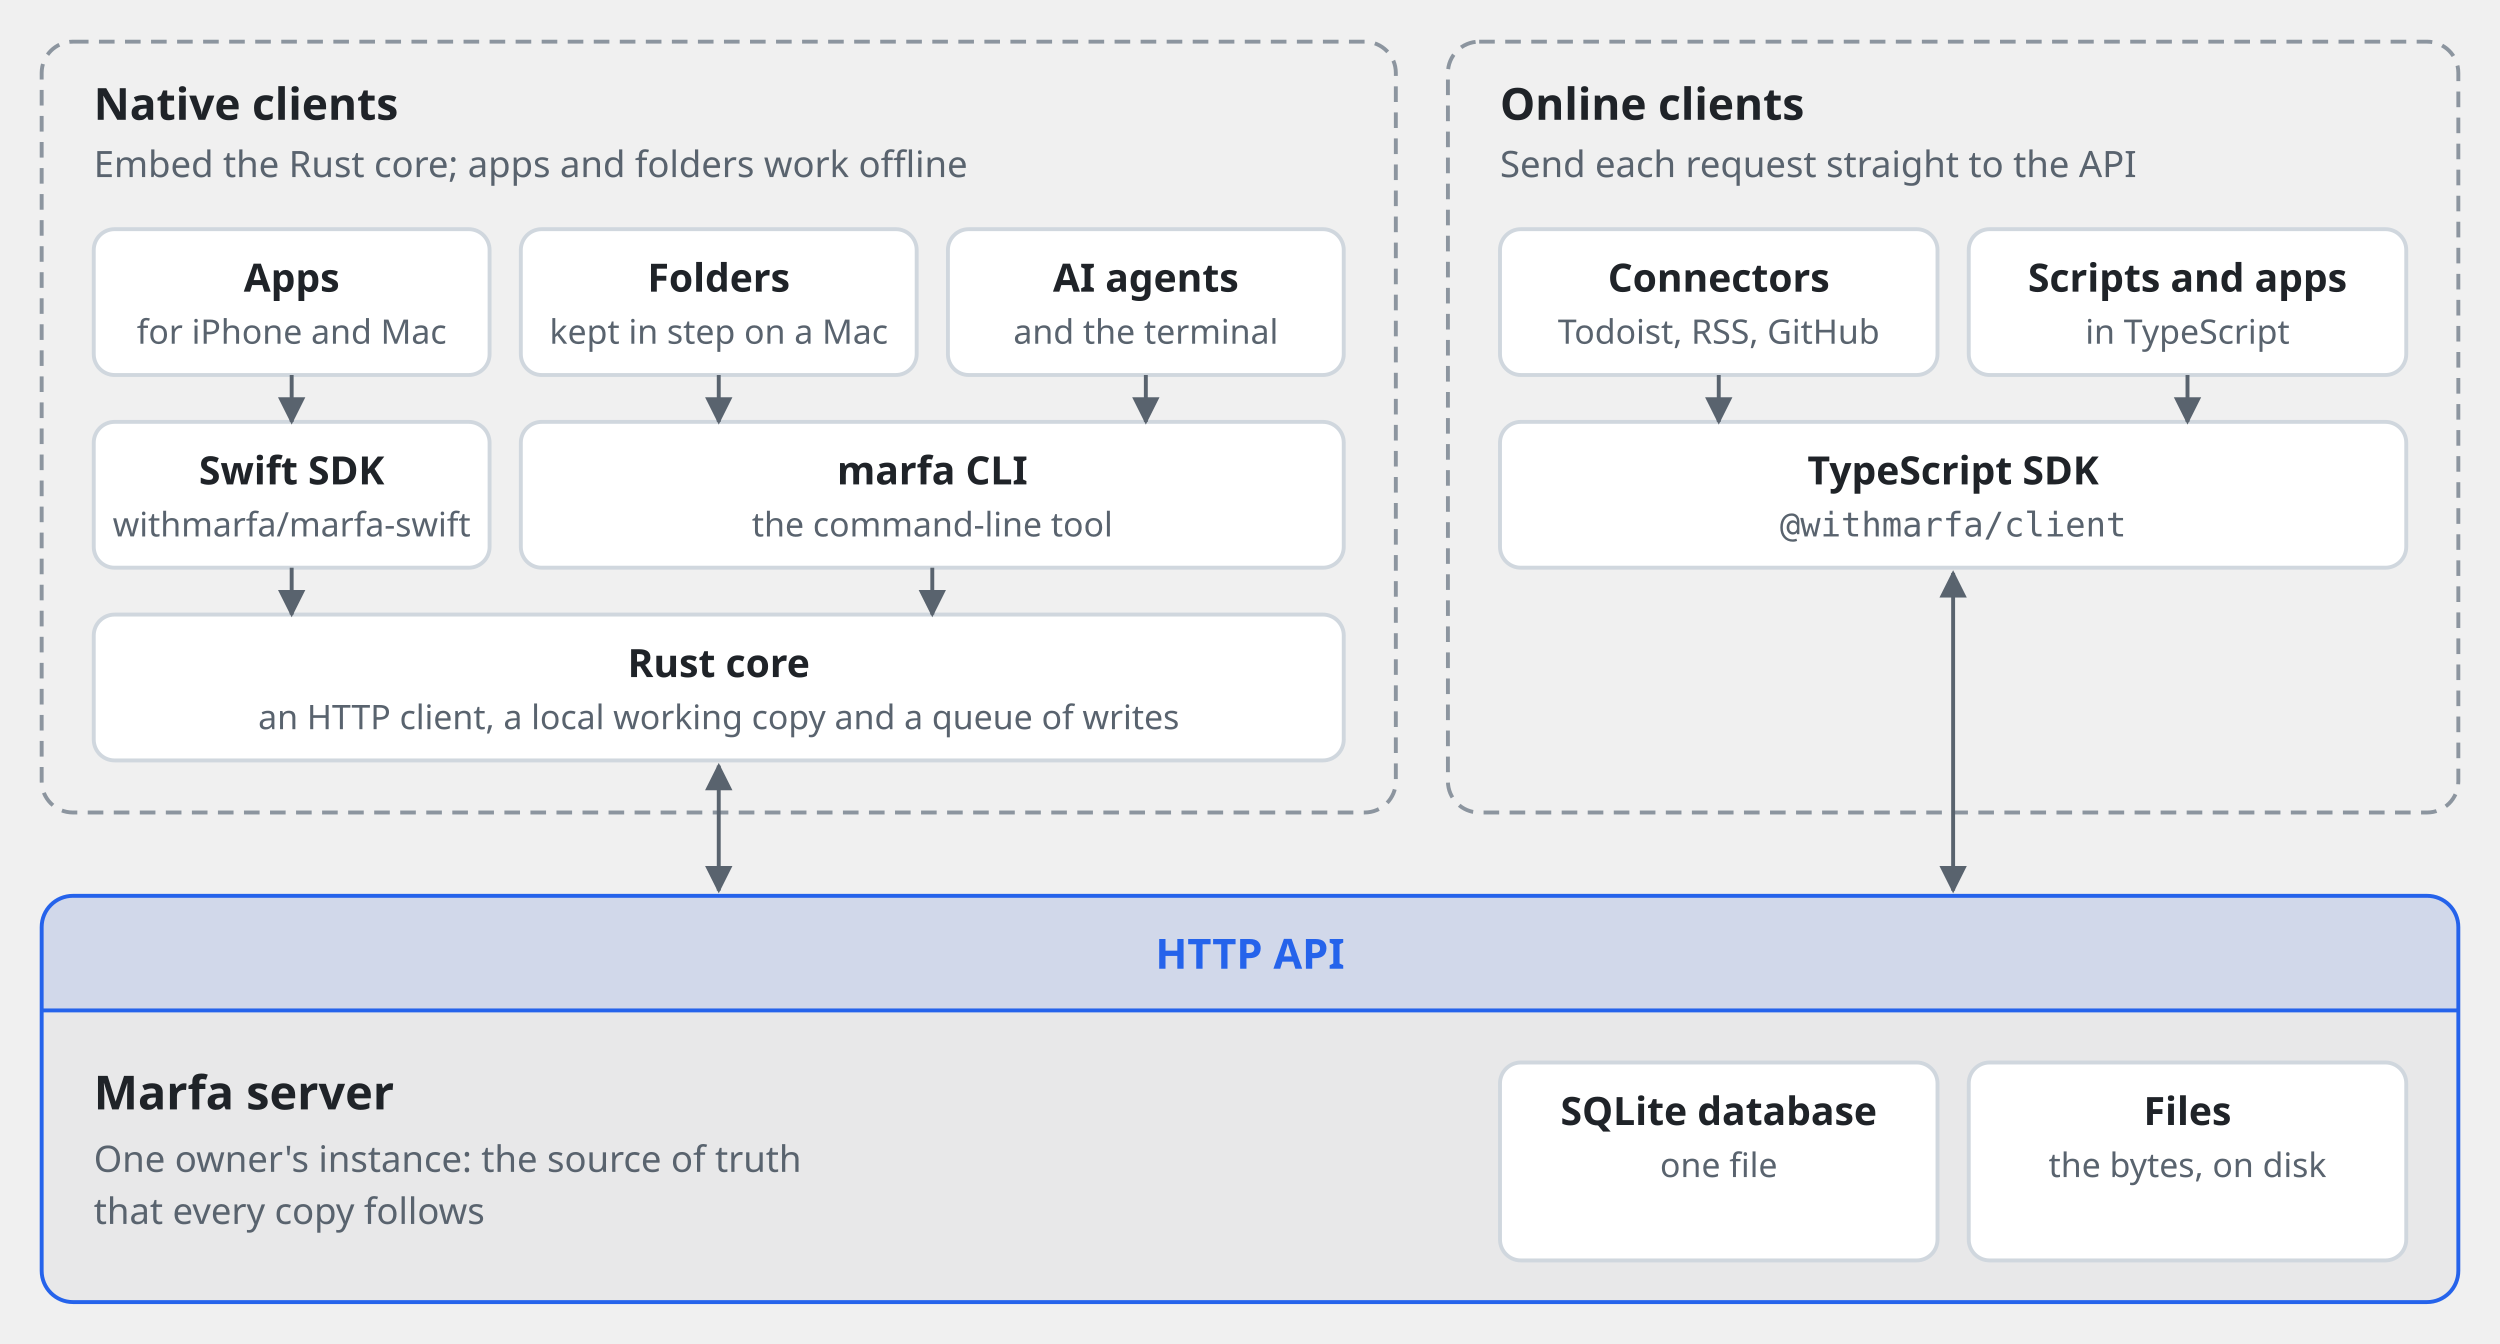
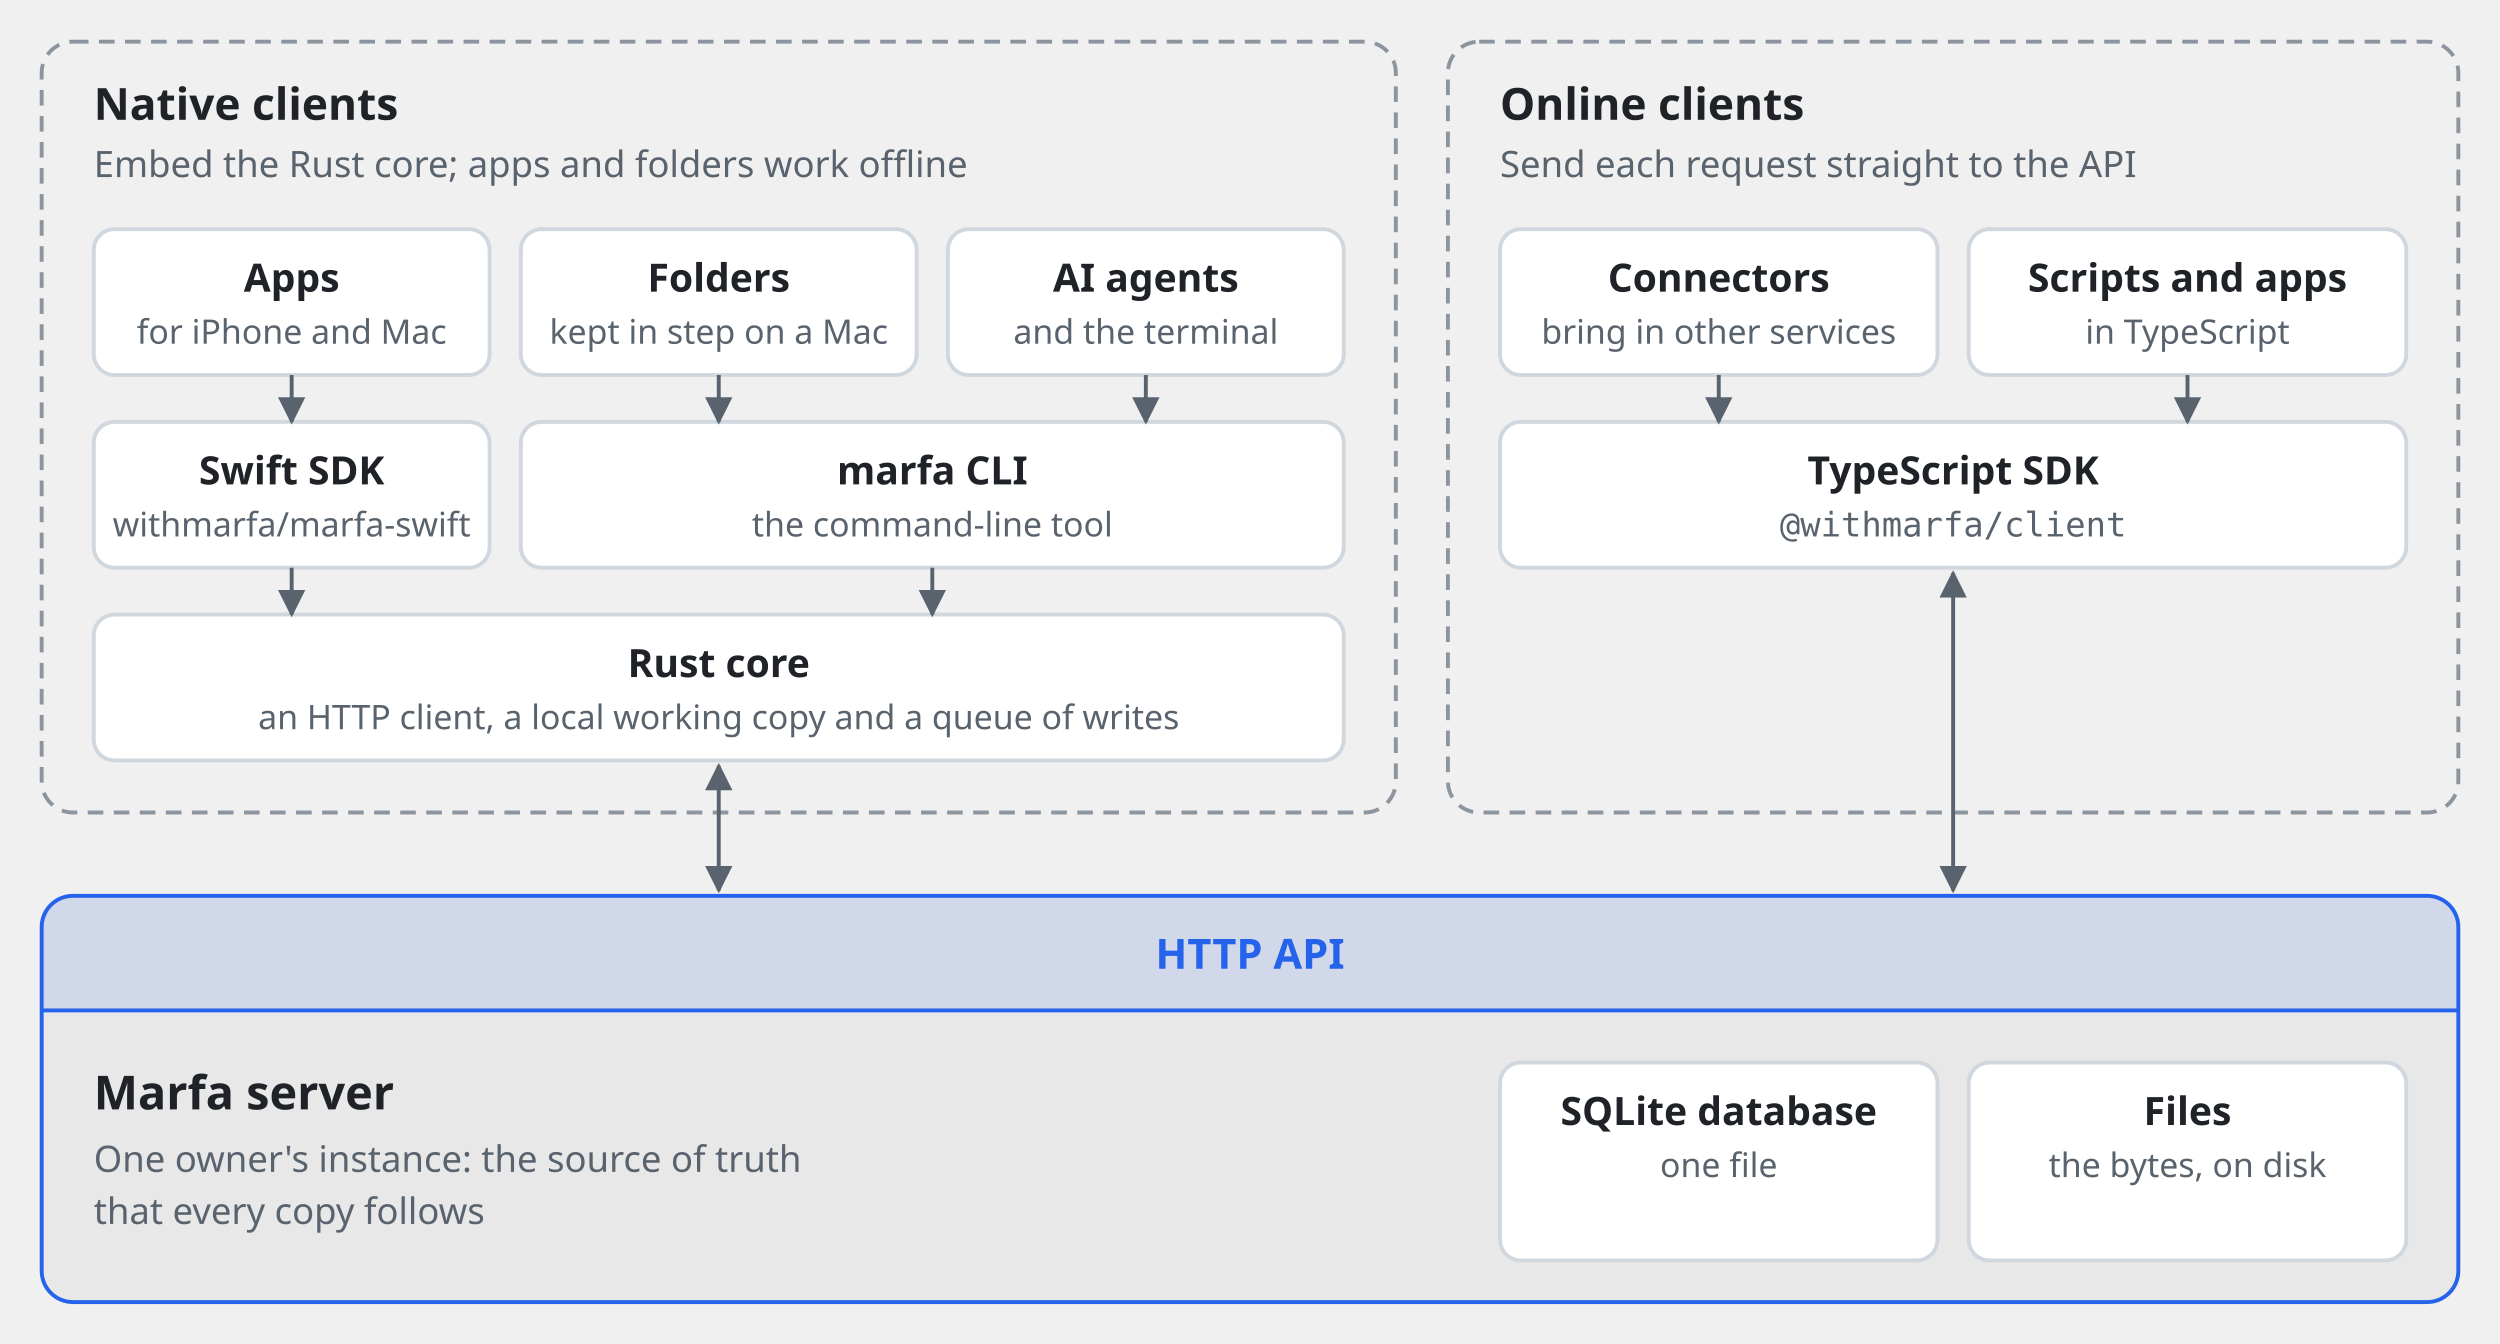
<svg xmlns="http://www.w3.org/2000/svg" width="960" height="516" viewBox="0 0 960 516" font-family="-apple-system, BlinkMacSystemFont, 'Segoe UI', 'Noto Sans', Helvetica, Arial, sans-serif" role="img" aria-labelledby="title desc">
  <defs>
    <marker id="head" viewBox="0 0 10 10" refX="9" refY="5" markerWidth="7" markerHeight="7" orient="auto-start-reverse">
      <path d="M0 0 L10 5 L0 10 z" fill="#59636e" />
    </marker>
  </defs>
  <rect x="16" y="16" width="520" height="296" rx="12" fill="none" stroke="#8c959f" stroke-width="1.5" stroke-dasharray="6 4" />
  <text x="36" y="46" font-size="17" font-weight="700" fill="#1f2328" text-anchor="start">Native clients</text>
  <text x="36" y="68" font-size="14" font-weight="400" fill="#59636e" text-anchor="start">Embed the Rust core; apps and folders work offline</text>
  <rect x="36" y="88" width="152" height="56" rx="8" fill="#ffffff" stroke="#d0d7de" stroke-width="1.5" />
  <text x="112.0" y="112" font-size="15" font-weight="600" fill="#1f2328" text-anchor="middle">Apps</text>
  <text x="112.0" y="132" font-size="13" font-weight="400" fill="#59636e" text-anchor="middle">for iPhone and Mac</text>
  <rect x="200" y="88" width="152" height="56" rx="8" fill="#ffffff" stroke="#d0d7de" stroke-width="1.5" />
  <text x="276.0" y="112" font-size="15" font-weight="600" fill="#1f2328" text-anchor="middle">Folders</text>
  <text x="276.0" y="132" font-size="13" font-weight="400" fill="#59636e" text-anchor="middle">kept in step on a Mac</text>
  <rect x="364" y="88" width="152" height="56" rx="8" fill="#ffffff" stroke="#d0d7de" stroke-width="1.5" />
  <text x="440.0" y="112" font-size="15" font-weight="600" fill="#1f2328" text-anchor="middle">AI agents</text>
  <text x="440.0" y="132" font-size="13" font-weight="400" fill="#59636e" text-anchor="middle">and the terminal</text>
  <rect x="36" y="162" width="152" height="56" rx="8" fill="#ffffff" stroke="#d0d7de" stroke-width="1.5" />
  <text x="112.0" y="186" font-size="15" font-weight="600" fill="#1f2328" text-anchor="middle">Swift SDK</text>
  <text x="112.0" y="206" font-size="13" font-weight="400" fill="#59636e" text-anchor="middle">withmarfa/marfa-swift</text>
  <rect x="200" y="162" width="316" height="56" rx="8" fill="#ffffff" stroke="#d0d7de" stroke-width="1.5" />
  <text x="358.0" y="186" font-size="15" font-weight="600" fill="#1f2328" text-anchor="middle">marfa CLI</text>
  <text x="358.0" y="206" font-size="13" font-weight="400" fill="#59636e" text-anchor="middle">the command-line tool</text>
  <rect x="36" y="236" width="480" height="56" rx="8" fill="#ffffff" stroke="#d0d7de" stroke-width="1.5" />
  <text x="276.0" y="260" font-size="15" font-weight="600" fill="#1f2328" text-anchor="middle">Rust core</text>
  <text x="276.0" y="280" font-size="13" font-weight="400" fill="#59636e" text-anchor="middle">an HTTP client, a local working copy and a queue of writes</text>
  <line x1="112.0" y1="144" x2="112.0" y2="162" stroke="#59636e" stroke-width="1.5" marker-end="url(#head)" />
  <line x1="276.0" y1="144" x2="276.0" y2="162" stroke="#59636e" stroke-width="1.5" marker-end="url(#head)" />
  <line x1="440.0" y1="144" x2="440.0" y2="162" stroke="#59636e" stroke-width="1.5" marker-end="url(#head)" />
  <line x1="112.0" y1="218" x2="112.0" y2="236" stroke="#59636e" stroke-width="1.5" marker-end="url(#head)" />
  <line x1="358.0" y1="218" x2="358.0" y2="236" stroke="#59636e" stroke-width="1.5" marker-end="url(#head)" />
  <rect x="556" y="16" width="388" height="296" rx="12" fill="none" stroke="#8c959f" stroke-width="1.5" stroke-dasharray="6 4" />
  <text x="576" y="46" font-size="17" font-weight="700" fill="#1f2328" text-anchor="start">Online clients</text>
  <text x="576" y="68" font-size="14" font-weight="400" fill="#59636e" text-anchor="start">Send each request straight to the API</text>
  <rect x="576" y="88" width="168.0" height="56" rx="8" fill="#ffffff" stroke="#d0d7de" stroke-width="1.5" />
  <text x="660.0" y="112" font-size="15" font-weight="600" fill="#1f2328" text-anchor="middle">Connectors</text>
-   <text x="660.0" y="132" font-size="13" font-weight="400" fill="#59636e" text-anchor="middle">Todoist, RSS, GitHub</text>
+   <text x="660.0" y="132" font-size="13" font-weight="400" fill="#59636e" text-anchor="middle">bring in other services</text>
  <rect x="756.0" y="88" width="168.0" height="56" rx="8" fill="#ffffff" stroke="#d0d7de" stroke-width="1.5" />
  <text x="840.0" y="112" font-size="15" font-weight="600" fill="#1f2328" text-anchor="middle">Scripts and apps</text>
  <text x="840.0" y="132" font-size="13" font-weight="400" fill="#59636e" text-anchor="middle">in TypeScript</text>
  <rect x="576" y="162" width="348" height="56" rx="8" fill="#ffffff" stroke="#d0d7de" stroke-width="1.5" />
  <text x="750.0" y="186" font-size="15" font-weight="600" fill="#1f2328" text-anchor="middle">TypeScript SDK</text>
  <text x="750.0" y="206" font-size="13" font-weight="400" fill="#59636e" text-anchor="middle" font-family="ui-monospace, SFMono-Regular, Menlo, Consolas, monospace">@withmarfa/client</text>
  <line x1="660.0" y1="144" x2="660.0" y2="162" stroke="#59636e" stroke-width="1.5" marker-end="url(#head)" />
  <line x1="840.0" y1="144" x2="840.0" y2="162" stroke="#59636e" stroke-width="1.5" marker-end="url(#head)" />
  <rect x="16" y="344" width="928" height="156" rx="12" fill="#8c959f" fill-opacity="0.08" stroke="#2563eb" stroke-width="1.5" />
  <path d="M16 356 a12 12 0 0 1 12 -12 h904 a12 12 0 0 1 12 12 v32 h-928 z" fill="#2563eb" fill-opacity="0.12" />
  <line x1="16" y1="388" x2="944" y2="388" stroke="#2563eb" stroke-width="1.5" />
  <text x="480.0" y="372" font-size="16" font-weight="700" fill="#2563eb" text-anchor="middle">HTTP API</text>
  <text x="36" y="426" font-size="18" font-weight="700" fill="#1f2328" text-anchor="start">Marfa server</text>
  <text x="36" y="450" font-size="14" font-weight="400" fill="#59636e" text-anchor="start">One owner's instance: the source of truth</text>
  <text x="36" y="470" font-size="14" font-weight="400" fill="#59636e" text-anchor="start">that every copy follows</text>
  <rect x="576" y="408" width="168.0" height="76" rx="8" fill="#ffffff" stroke="#d0d7de" stroke-width="1.5" />
  <text x="660.0" y="432" font-size="15" font-weight="600" fill="#1f2328" text-anchor="middle">SQLite database</text>
  <text x="660.0" y="452" font-size="13" font-weight="400" fill="#59636e" text-anchor="middle">one file</text>
  <rect x="756.0" y="408" width="168.0" height="76" rx="8" fill="#ffffff" stroke="#d0d7de" stroke-width="1.5" />
  <text x="840.0" y="432" font-size="15" font-weight="600" fill="#1f2328" text-anchor="middle">Files</text>
  <text x="840.0" y="452" font-size="13" font-weight="400" fill="#59636e" text-anchor="middle">the bytes, on disk</text>
  <line x1="276.0" y1="294" x2="276.0" y2="342" stroke="#59636e" stroke-width="1.5" marker-start="url(#head)" marker-end="url(#head)" />
  <line x1="750.0" y1="220" x2="750.0" y2="342" stroke="#59636e" stroke-width="1.5" marker-start="url(#head)" marker-end="url(#head)" />
</svg>
